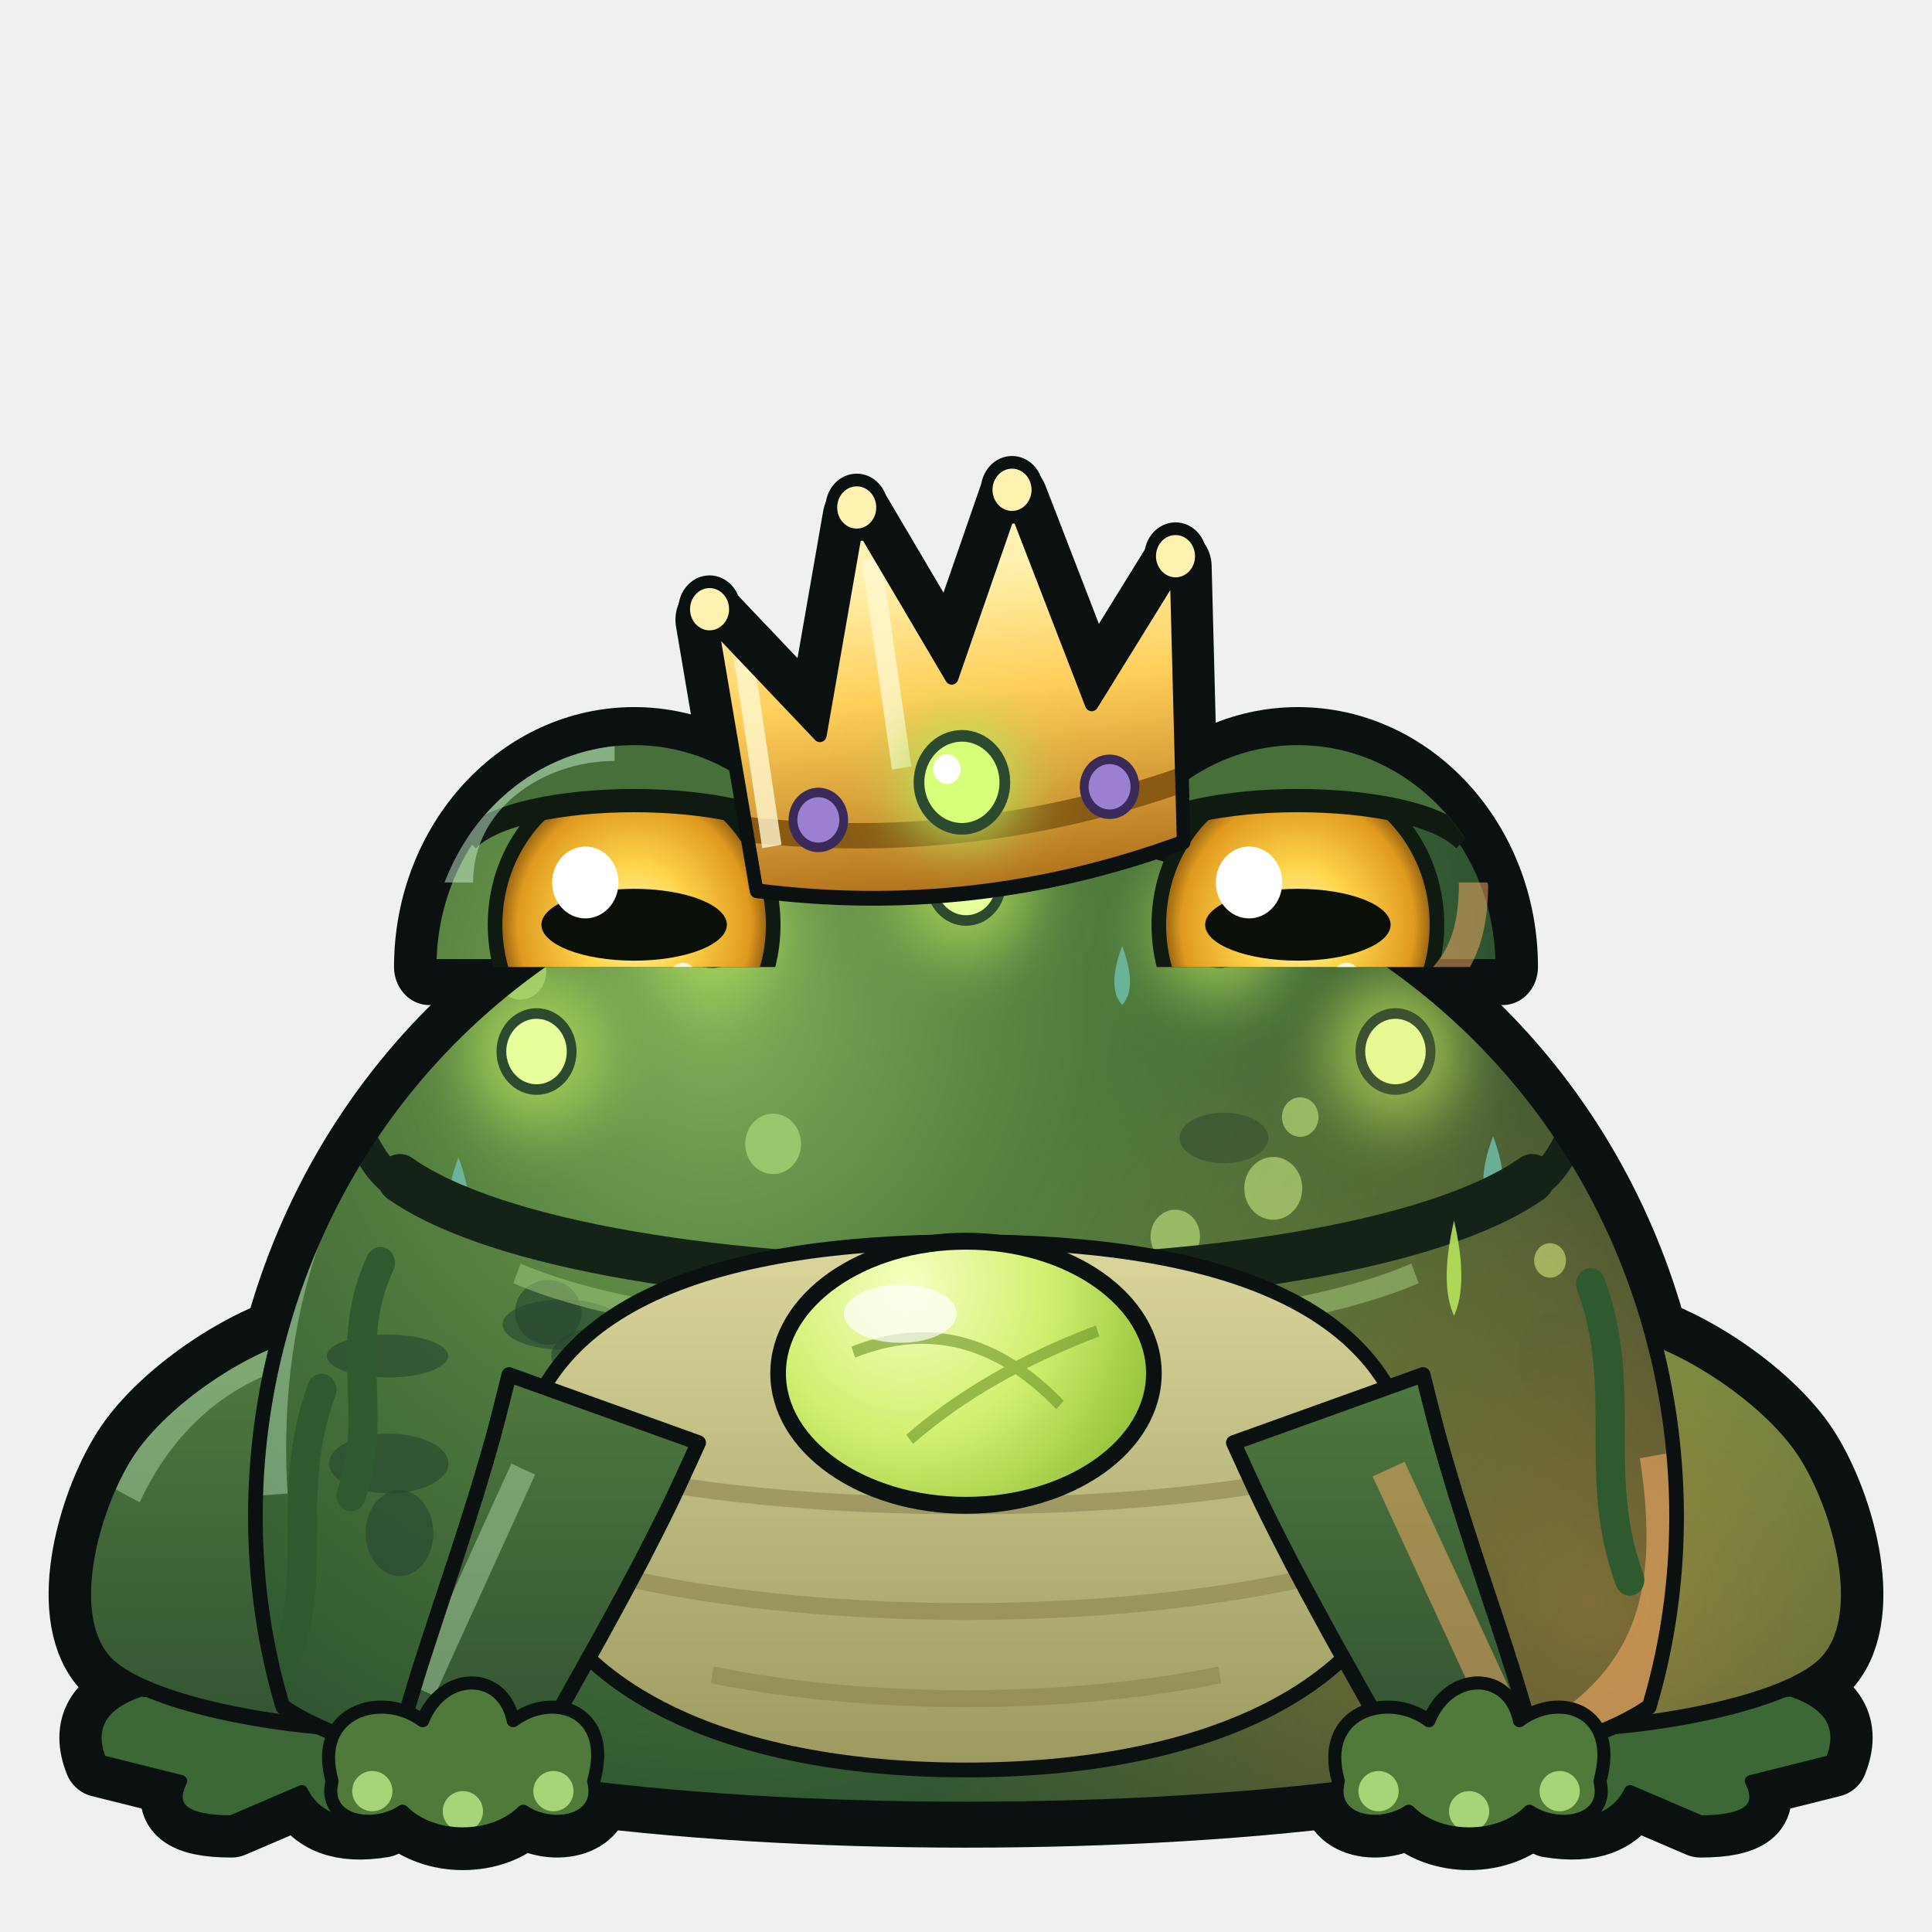
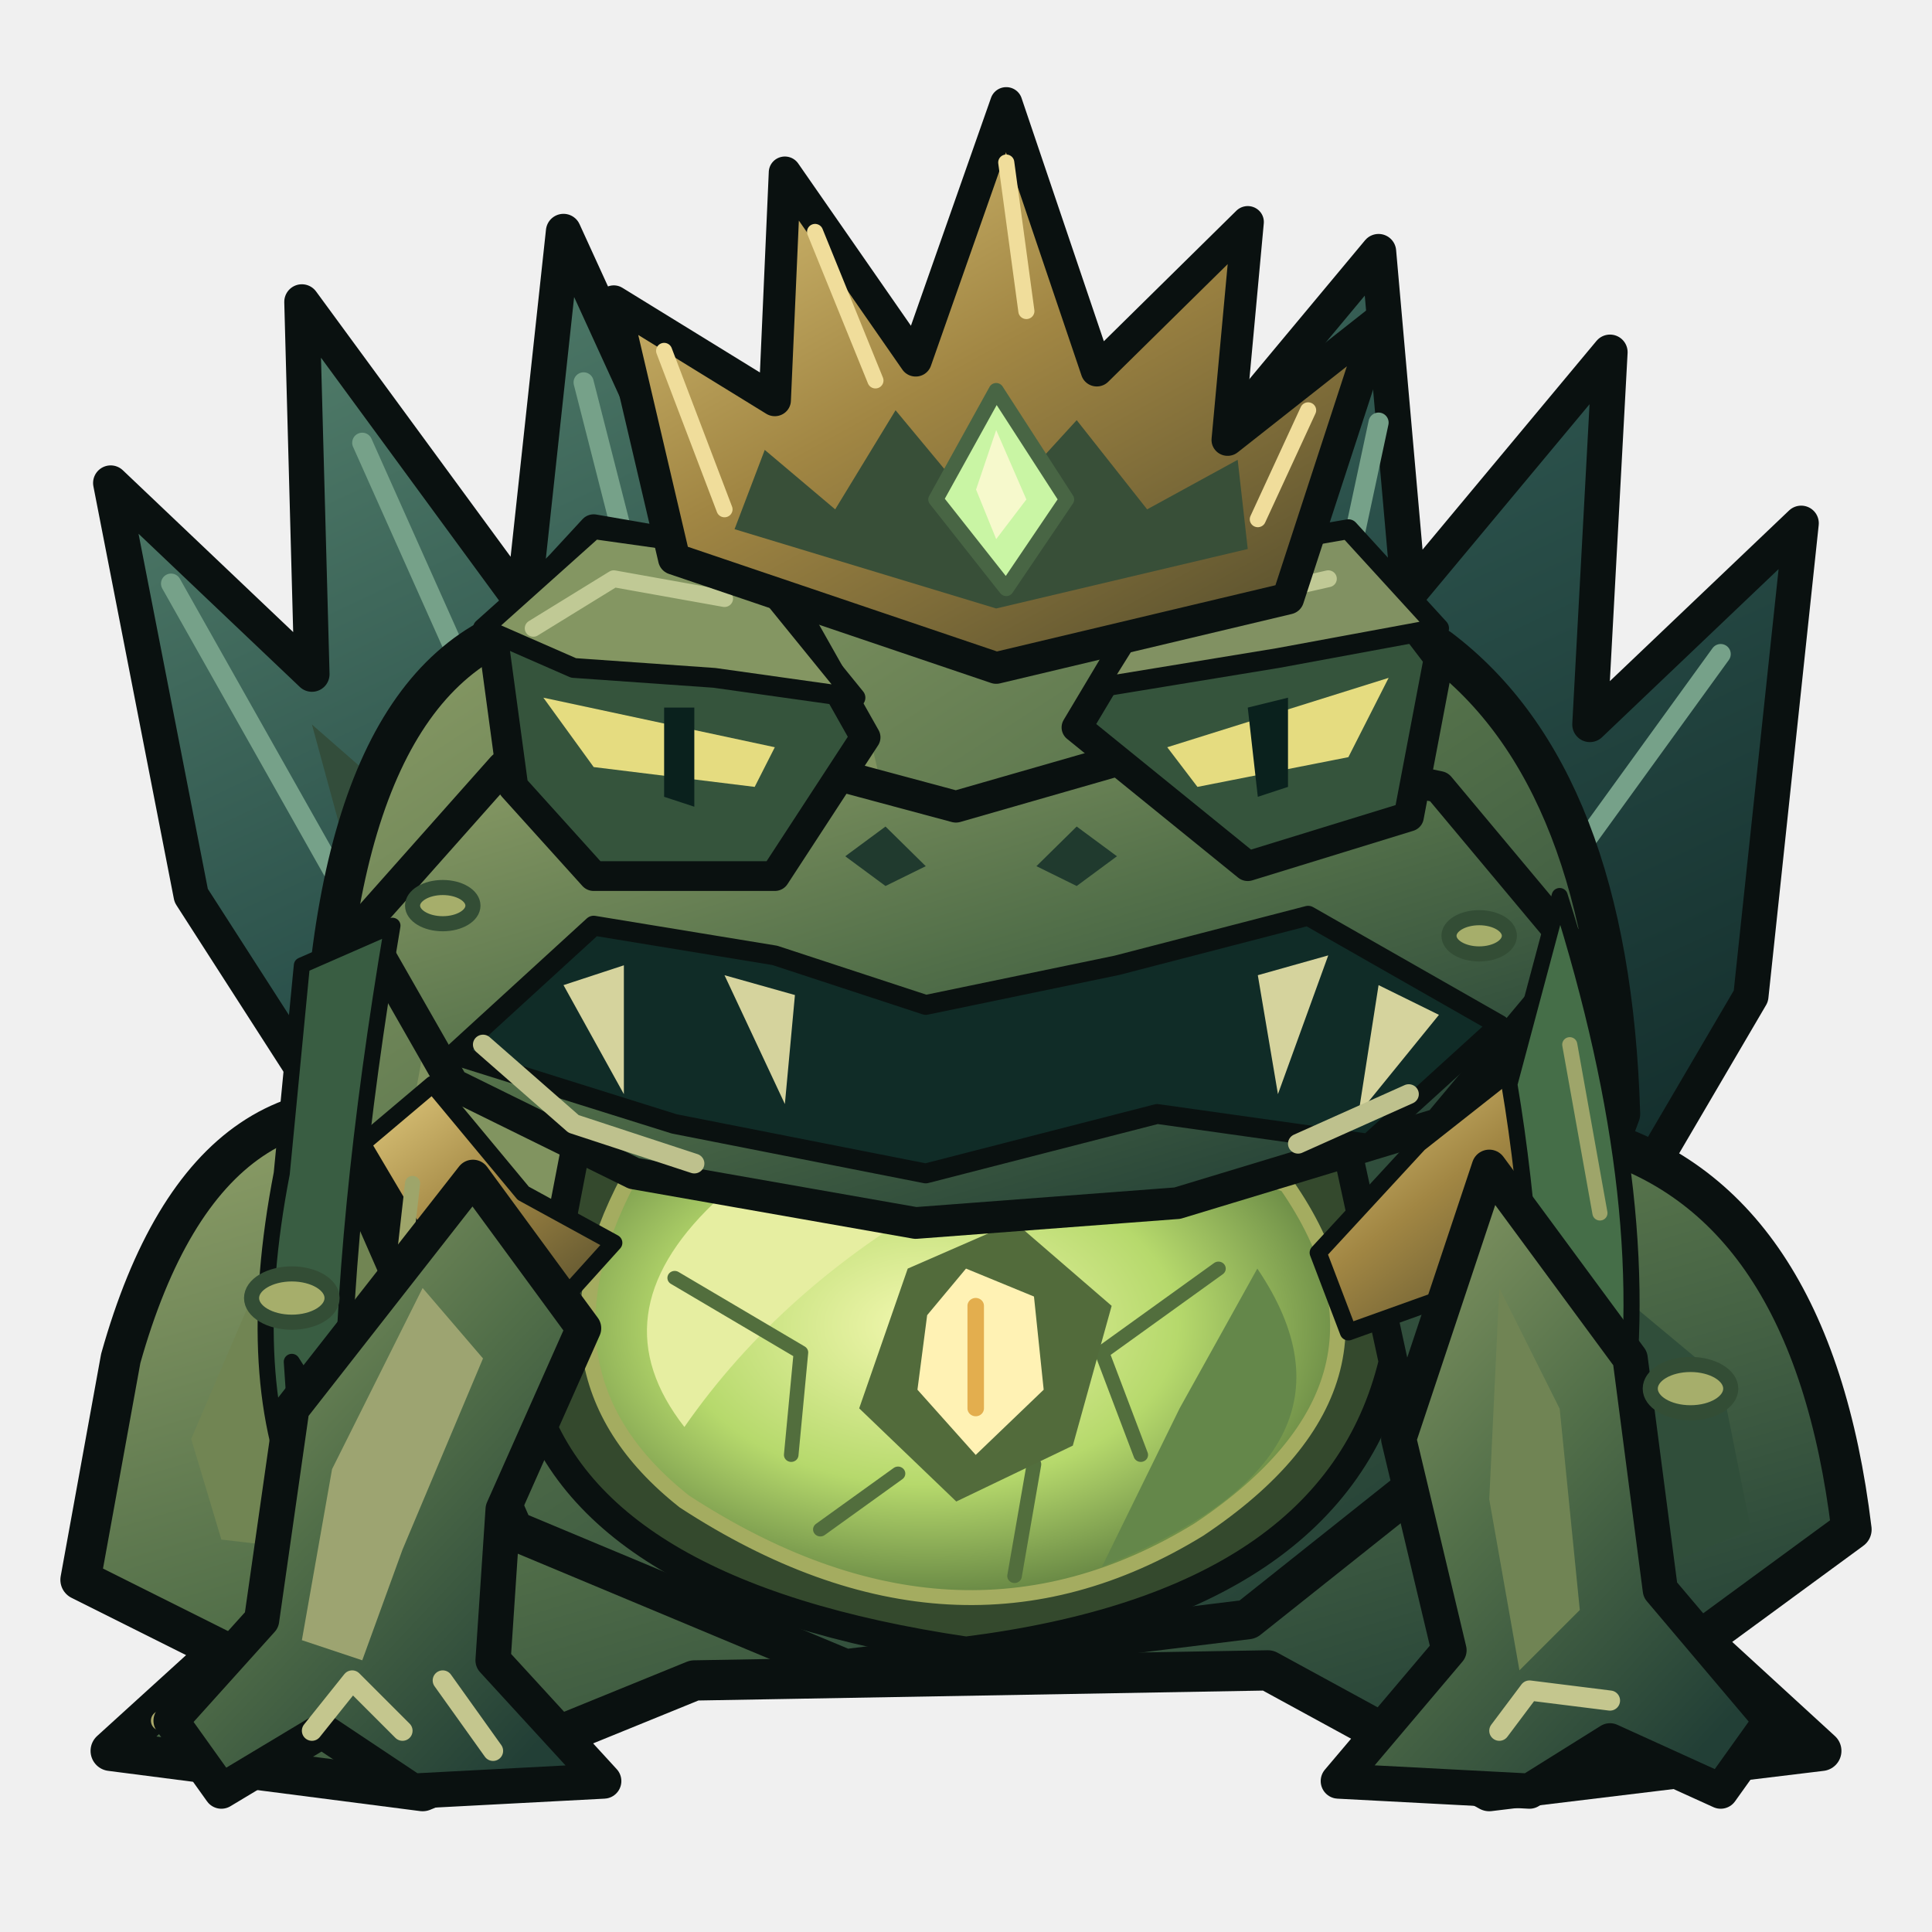
<svg xmlns="http://www.w3.org/2000/svg" viewBox="0 0 192 192" width="192" height="192">
  <defs>
-     <radialGradient id="bq3-skin" gradientUnits="userSpaceOnUse" cx="70" cy="104" r="104">
-       <stop offset="0" stop-color="#7fae58" />
-       <stop offset="0.32" stop-color="#55803f" />
-       <stop offset="0.68" stop-color="#355e33" />
-       <stop offset="1" stop-color="#1f3a2a" />
+     <linearGradient id="hl-marshqueen-3-skin" x1="0" y1="0" x2="0.75" y2="1">
+       <stop stop-color="#91a169" />
+       <stop offset=".52" stop-color="#526f49" />
+       <stop offset="1" stop-color="#223f36" />
+     </linearGradient>
+     <linearGradient id="hl-marshqueen-3-fin" x1="0" y1="0" x2="0.75" y2="1">
+       <stop stop-color="#5a8771" />
+       <stop offset=".52" stop-color="#2b514b" />
+       <stop offset="1" stop-color="#142f2d" />
+     </linearGradient>
+     <linearGradient id="hl-marshqueen-3-brass" x1="0" y1="0" x2="0.75" y2="1">
+       <stop stop-color="#e3cc80" />
+       <stop offset=".52" stop-color="#a18643" />
+       <stop offset="1" stop-color="#5c532f" />
+     </linearGradient>
+     <radialGradient id="hl-marshqueen-3-sac" cx=".45" cy=".42" r=".65">
+       <stop stop-color="#f3f8b0" />
+       <stop offset=".52" stop-color="#b6d96c" />
+       <stop offset="1" stop-color="#517039" />
    </radialGradient>
-     <linearGradient id="bq3-belly" gradientUnits="userSpaceOnUse" x1="0" y1="124" x2="0" y2="176">
-       <stop offset="0" stop-color="#dcd89e" />
-       <stop offset="1" stop-color="#9c9a5e" />
-     </linearGradient>
-     <radialGradient id="bq3-sac" gradientUnits="userSpaceOnUse" cx="90" cy="130" r="32">
-       <stop offset="0" stop-color="#f6ffc0" />
-       <stop offset="0.45" stop-color="#d2f070" />
-       <stop offset="0.85" stop-color="#94c23a" />
-       <stop offset="1" stop-color="#6a9228" />
-     </radialGradient>
-     <radialGradient id="bq3-iris" gradientUnits="userSpaceOnUse" cx="0" cy="0" r="14">
-       <stop offset="0" stop-color="#fff6b8" />
-       <stop offset="0.4" stop-color="#ffd54a" />
-       <stop offset="0.85" stop-color="#e09a1f" />
-       <stop offset="1" stop-color="#8a5a10" />
-     </radialGradient>
-     <linearGradient id="bq3-gold" gradientUnits="userSpaceOnUse" x1="0" y1="62" x2="0" y2="92">
-       <stop offset="0" stop-color="#fff2b0" />
-       <stop offset="0.4" stop-color="#ffcf5a" />
-       <stop offset="1" stop-color="#b4741c" />
-     </linearGradient>
-     <linearGradient id="bq3-limb" gradientUnits="userSpaceOnUse" x1="0" y1="120" x2="0" y2="182">
-       <stop offset="0" stop-color="#5a8a42" />
-       <stop offset="1" stop-color="#2c4a30" />
-     </linearGradient>
-     <radialGradient id="bq3-warm" gradientUnits="userSpaceOnUse" cx="160" cy="160" r="70">
-       <stop offset="0" stop-color="#ffb547" stop-opacity="0.42" />
-       <stop offset="1" stop-color="#ffb547" stop-opacity="0" />
-     </radialGradient>
-     <filter id="bq3-glow" x="-60%" y="-60%" width="220%" height="220%">
-       <feGaussianBlur stdDeviation="3" />
-     </filter>
-     <filter id="bq3-glow2" x="-60%" y="-60%" width="220%" height="220%">
-       <feGaussianBlur stdDeviation="5" />
-     </filter>
  </defs>
-   <g>
-     <path d="M 32 170 L 14 168 Q 8 170 10 175 L 18 177 Q 16 181 23 181 L 30 178 Q 32 182 38 181 L 42 175 Z" fill="#0a1110" stroke="#0a1110" stroke-width="7.2" stroke-linejoin="round" stroke-linecap="round" />
-     <path d="M 8 166 C 3.33 161.67 6.33 151.33 10 146 C 13.67 140.67 23.33 134.67 30 134 C 36.67 133.33 46 137.33 50 142 C 54 146.67 56 157 54 162 C 52 167 45.67 171.33 38 172 C 30.33 172.67 12.67 170.33 8 166 Z" transform="translate(96 178) scale(0.97 1.05) translate(-96 -178)" fill="#0a1110" stroke="#0a1110" stroke-width="7.2" stroke-linejoin="round" stroke-linecap="round" />
-     <path d="M 160 170 L 178 168 Q 184 170 182 175 L 174 177 Q 176 181 169 181 L 162 178 Q 160 182 154 181 L 150 175 Z" fill="#0a1110" stroke="#0a1110" stroke-width="7.2" stroke-linejoin="round" stroke-linecap="round" />
-     <path d="M 184 166 C 188.67 161.67 185.67 151.33 182 146 C 178.33 140.67 168.67 134.67 162 134 C 155.33 133.33 146 137.33 142 142 C 138 146.67 136 157 138 162 C 140 167 146.33 171.33 154 172 C 161.67 172.67 179.33 170.33 184 166 Z" transform="translate(96 178) scale(0.97 1.05) translate(-96 -178)" fill="#0a1110" stroke="#0a1110" stroke-width="7.2" stroke-linejoin="round" stroke-linecap="round" />
-     <path d="M 41 100 A 21 21 0 1 1 83 100 Z" transform="translate(96 178) scale(0.97 1.05) translate(-96 -178)" fill="#0a1110" stroke="#0a1110" stroke-width="7.2" stroke-linejoin="round" stroke-linecap="round" />
-     <path d="M 109 100 A 21 21 0 1 1 151 100 Z" transform="translate(96 178) scale(0.97 1.05) translate(-96 -178)" fill="#0a1110" stroke="#0a1110" stroke-width="7.2" stroke-linejoin="round" stroke-linecap="round" />
-     <path d="M 26 170 C 15 136 36 90 96 86 C 156 90 177 136 166 170 C 146 183 46 183 26 170 Z" transform="translate(96 178) scale(0.97 1.05) translate(-96 -178)" fill="#0a1110" stroke="#0a1110" stroke-width="7.2" stroke-linejoin="round" stroke-linecap="round" />
-     <path d="M 50.59 136.62 C 50.33 137.63 49.59 140.67 49.05 142.65 C 48.5 144.64 47.92 146.59 47.32 148.56 C 46.71 150.53 46.06 152.51 45.43 154.48 C 44.79 156.44 44.13 158.4 43.49 160.34 C 42.86 162.27 42.22 164.2 41.63 166.06 C 41.05 167.92 40.27 170.59 40 171.5 L 52 176.5 C 52.44 175.69 53.74 173.29 54.66 171.62 C 55.59 169.95 56.56 168.25 57.54 166.48 C 58.53 164.71 59.56 162.89 60.57 161.02 C 61.59 159.16 62.63 157.24 63.65 155.3 C 64.66 153.35 65.7 151.31 66.66 149.33 C 67.62 147.34 68.95 144.37 69.41 143.38 Z" fill="#0a1110" stroke="#0a1110" stroke-width="7.2" stroke-linejoin="round" stroke-linecap="round" />
-     <path d="M 33 177 C 31 170 38 168 42 171 C 44 166 50 166 51 171 C 55 168 61 170 59 177 C 60 181 55 182 52 180 C 49 183 43 183 40 180 C 37 182 32 181 33 177 Z" fill="#0a1110" stroke="#0a1110" stroke-width="7.2" stroke-linejoin="round" stroke-linecap="round" />
-     <path d="M 122.59 143.38 C 123.05 144.37 124.38 147.34 125.34 149.33 C 126.3 151.31 127.34 153.35 128.35 155.3 C 129.37 157.24 130.41 159.16 131.43 161.02 C 132.44 162.89 133.47 164.71 134.46 166.48 C 135.44 168.25 136.41 169.95 137.34 171.62 C 138.26 173.29 139.56 175.69 140 176.5 L 152 171.5 C 151.73 170.59 150.95 167.92 150.37 166.06 C 149.78 164.2 149.14 162.27 148.51 160.34 C 147.87 158.4 147.21 156.44 146.57 154.48 C 145.94 152.51 145.29 150.53 144.68 148.56 C 144.08 146.59 143.5 144.64 142.95 142.65 C 142.41 140.67 141.67 137.63 141.41 136.62 Z" fill="#0a1110" stroke="#0a1110" stroke-width="7.2" stroke-linejoin="round" stroke-linecap="round" />
-     <path d="M 133 177 C 131 170 138 168 142 171 C 144 166 150 166 151 171 C 155 168 161 170 159 177 C 160 181 155 182 152 180 C 149 183 143 183 140 180 C 137 182 132 181 133 177 Z" fill="#0a1110" stroke="#0a1110" stroke-width="7.2" stroke-linejoin="round" stroke-linecap="round" />
-     <path d="M 74 90.5 L 72 64.5 L 82 76.5 L 88 56.5 L 96 72.5 L 104 56.5 L 110 76.5 L 120 64.5 L 118 90.5 Q 96 95.5 74 90.5 Z" transform="translate(96 178) scale(0.97 1.05) translate(-96 -178) rotate(-6 96 86.5)" fill="#0a1110" stroke="#0a1110" stroke-width="7.2" stroke-linejoin="round" stroke-linecap="round" />
-   </g>
-   <g>
-     <g>
-       <path d="M 32 170 L 14 168 Q 8 170 10 175 L 18 177 Q 16 181 23 181 L 30 178 Q 32 182 38 181 L 42 175 Z" fill="#3c6836" />
-       <path d="M 32 170 L 14 168 Q 8 170 10 175 L 18 177 Q 16 181 23 181 L 30 178 Q 32 182 38 181 L 42 175 Z" fill="none" stroke="#0a1110" stroke-width="1.2" stroke-linejoin="round" stroke-linecap="round" />
+   <g stroke-linejoin="round" stroke-linecap="round">
+     <g transform="rotate(0 96 125)">
+       <path d="M37 117 19 89 11 48 31 67 30 30 52 60 56 23 72 58 92 47 117 49 137 25 140 59 160 35 158 72 179 52 174 99 157 128Z" fill="url(#hl-marshqueen-3-fin)" stroke="#0a1110" stroke-width="3.5" />
+       <path d="M17 58 39 97 52 111M36 44 57 91M58 38 70 85M150 94 171 65M137 42 128 84" fill="none" stroke="#76a189" stroke-width="2" />
+       <path d="M31 72 40 105 29 101 35 119 46 127 55 113 47 86Z" fill="#334d3b" stroke="none" stroke-width="3" />
    </g>
-     <g transform="translate(96 178) scale(0.97 1.05) translate(-96 -178)">
-       <path d="M 8 166 C 3.33 161.67 6.33 151.33 10 146 C 13.67 140.67 23.33 134.67 30 134 C 36.67 133.33 46 137.33 50 142 C 54 146.67 56 157 54 162 C 52 167 45.67 171.33 38 172 C 30.33 172.67 12.67 170.33 8 166 Z" fill="url(#bq3-limb)" />
-       <clipPath id="bq3-c1">
-         <path d="M 8 166 C 3.33 161.67 6.33 151.33 10 146 C 13.67 140.67 23.33 134.67 30 134 C 36.67 133.33 46 137.33 50 142 C 54 146.67 56 157 54 162 C 52 167 45.67 171.33 38 172 C 30.33 172.67 12.67 170.33 8 166 Z" />
-       </clipPath>
-       <g clip-path="url(#bq3-c1)">
-         <path d="M 10 150 C 16 138 28 134 38 136" fill="none" stroke="#c8f0c0" stroke-width="3" opacity="0.4" />
+     <path d="M46 112 Q21 103 12 135 L8 157 22 164 11 174 42 178 69 167 126 166 148 178 181 174 169 163 184 152 Q180 119 158 113Z" fill="url(#hl-marshqueen-3-skin)" stroke="#0a1110" stroke-width="4" />
+     <path d="M28 122 19 143 22 153 39 155 49 142 46 123Z" fill="#718553" stroke="none" stroke-width="3" />
+     <path d="M153 122 171 137 174 152 162 157 145 143Z" fill="#304e3a" stroke="none" stroke-width="3" />
+     <path d="M16 171 28 168 36 174M151 174 163 168 175 171" fill="none" stroke="#acaa6b" stroke-width="2" />
+     <g transform="translate(96 157) scale(1 0.985) translate(-96 -157)">
+       <path d="M32 108 Q33 65 54 60 L68 53 119 52 143 63 Q160 76 161 110 L150 140 124 161 84 166 51 152Z" fill="url(#hl-marshqueen-3-skin)" stroke="#0a1110" stroke-width="4" />
+       <path d="M44 93 47 77 67 67 86 70 92 96 69 110 52 127 40 115Z" fill="#819460" stroke="none" stroke-width="3" />
+       <path d="M123 68 144 77 154 98 146 124 125 137 114 114Z" fill="#304e3c" stroke="none" stroke-width="3" />
+       <g transform="translate(96 135) scale(0.965 0.94) translate(-96 -135)">
+         <path d="M56 111 Q94 98 135 111 L140 135 Q134 161 96 166 Q57 160 51 138Z" fill="#34492d" stroke="#0a1110" stroke-width="3" />
+         <path d="M62 114 Q97 105 129 116 Q143 137 120 153 Q95 169 67 150 Q50 136 62 114Z" fill="url(#hl-marshqueen-3-sac)" stroke="#a4ac60" stroke-width="1.6" />
+         <path d="M70 118 Q85 113 94 117 Q77 127 67 142 Q58 130 70 118Z" fill="#e6eea1" stroke="none" stroke-width="3" />
+         <path d="M126 125 Q139 145 110 157 L118 140Z" fill="#64874a" stroke="none" stroke-width="3" />
+         <path d="M66 126 79 134 78 145M122 125 110 134 114 145M81 153 89 147M101 158 103 146" fill="none" stroke="#526e3d" stroke-width="1.5" />
+         <path d="M90 125 101 120 111 129 107 144 95 150 85 140Z" fill="#526b3b" stroke="none" stroke-width="3" />
+         <path d="M96 125 103 128 104 138 97 145 91 138 92 130Z" fill="#fff2b4" stroke="none" stroke-width="3" />
+         <path d="M97 129 97 140" fill="none" stroke="#e3ae4e" stroke-width="1.7" />
      </g>
-       <path d="M 8 166 C 3.33 161.67 6.33 151.33 10 146 C 13.67 140.67 23.33 134.67 30 134 C 36.67 133.33 46 137.33 50 142 C 54 146.67 56 157 54 162 C 52 167 45.67 171.33 38 172 C 30.33 172.67 12.67 170.33 8 166 Z" fill="none" stroke="#0a1110" stroke-width="1.5" stroke-linejoin="round" stroke-linecap="round" />
+       <path d="M36 91 50 75 73 73 95 79 119 72 143 77 157 94 143 111 117 119 91 121 63 116 45 107Z" fill="url(#hl-marshqueen-3-skin)" stroke="#0a1110" stroke-width="3.2" />
+       <path d="M45 104 59 91 77 94 92 99 111 95 130 90 149 101 136 113 115 110 92 116 67 111Z" fill="#102c27" stroke="#0a1110" stroke-width="2" />
+       <path d="M56 97 62 95 62 108ZM72 96 79 98 78 109ZM125 96 132 94 127 108ZM137 97 143 100 135 110Z" fill="#d5d39d" stroke="none" stroke-width="3" />
+       <path d="M48 103 57 111 69 115M129 113 140 108" fill="none" stroke="#bec18d" stroke-width="2" />
+       <path d="M51 77 49 62 59 51 76 54 86 72 77 86 59 86Z" fill="#35543c" stroke="#0a1110" stroke-width="3" />
+       <path d="M107 71 117 54 134 52 143 64 140 80 124 85Z" fill="#35543c" stroke="#0a1110" stroke-width="3" />
+       <path d="M54 68 77 73 75 77 59 75Z" fill="#e5dc80" stroke="none" stroke-width="3" />
+       <path d="M116 73 138 66 134 74 119 77Z" fill="#e5dc80" stroke="none" stroke-width="3" />
+       <path d="M66 69 69 69 69 79 66 78ZM124 69 128 68 128 77 125 78Z" fill="#0a211d" stroke="none" stroke-width="3" />
+       <path d="M48 61 59 51 73 53 85 68 71 66 57 65Z" fill="#849662" stroke="#0a1110" stroke-width="2" />
+       <path d="M109 67 117 54 134 51 143 61 127 64Z" fill="#819162" stroke="#0a1110" stroke-width="2" />
+       <path d="M53 61 61 56 72 58M119 59 132 56" fill="none" stroke="#c0c995" stroke-width="1.7" />
+       <path d="M84 84 88 81 92 85 88 87ZM103 85 107 81 111 84 107 87Z" fill="#203a2e" stroke="none" stroke-width="3" />
+       <path d="M67 54 61 28 77 38 78 15 91 34 100 8 109 35 124 20 122 42 137 30 128 58 99 65Z" fill="url(#hl-marshqueen-3-brass)" stroke="#0a1110" stroke-width="3.2" />
+       <path d="M73 51 76 43 83 49 89 39 98 50 107 40 114 49 123 44 124 53 99 59Z" fill="#384f38" stroke="none" stroke-width="3" />
+       <path d="M99 37 106 48 100 57 93 48Z" fill="#c9f5a4" stroke="#486544" stroke-width="1.5" />
+       <path d="M99 41 102 48 99 52 97 47Z" fill="#f6f9cc" stroke="none" stroke-width="3" />
+       <path d="M66 33 72 49M81 21 87 36M100 14 102 29M125 50 130 39" fill="none" stroke="#f0dd9b" stroke-width="1.6" />
+       <path d="M43 107 52 118 61 123 53 132 43 125 36 113Z" fill="url(#hl-marshqueen-3-brass)" stroke="#0a1110" stroke-width="1.7" />
+       <path d="M141 113 151 105 157 114 145 128 134 132 131 124Z" fill="url(#hl-marshqueen-3-brass)" stroke="#0a1110" stroke-width="1.7" />
+       <path d="M39 91 Q34 121 34 143 L29 135 30 150 Q24 137 28 116 L30 95Z" fill="#395d42" stroke="#0a1110" stroke-width="1.6" />
+       <path d="M155 88 Q165 120 161 143 L156 132 153 151 Q153 125 150 107Z" fill="#456e48" stroke="#0a1110" stroke-width="1.6" />
+       <path d="M41 117 39 135M156 103 159 120" fill="none" stroke="#9ea56a" stroke-width="1.5" />
    </g>
-     <g>
-       <path d="M 160 170 L 178 168 Q 184 170 182 175 L 174 177 Q 176 181 169 181 L 162 178 Q 160 182 154 181 L 150 175 Z" fill="#3c6836" />
-       <path d="M 160 170 L 178 168 Q 184 170 182 175 L 174 177 Q 176 181 169 181 L 162 178 Q 160 182 154 181 L 150 175 Z" fill="none" stroke="#0a1110" stroke-width="1.2" stroke-linejoin="round" stroke-linecap="round" />
-     </g>
-     <g transform="translate(96 178) scale(0.97 1.05) translate(-96 -178)">
-       <path d="M 184 166 C 188.67 161.67 185.67 151.33 182 146 C 178.33 140.67 168.67 134.67 162 134 C 155.33 133.33 146 137.33 142 142 C 138 146.67 136 157 138 162 C 140 167 146.33 171.33 154 172 C 161.67 172.67 179.33 170.33 184 166 Z" fill="url(#bq3-limb)" />
-       <clipPath id="bq3-c3">
-         <path d="M 184 166 C 188.67 161.67 185.67 151.33 182 146 C 178.33 140.67 168.67 134.67 162 134 C 155.33 133.33 146 137.33 142 142 C 138 146.67 136 157 138 162 C 140 167 146.33 171.33 154 172 C 161.67 172.67 179.33 170.33 184 166 Z" />
-       </clipPath>
-       <g clip-path="url(#bq3-c3)">
-         <rect x="100" y="120" width="92" height="70" fill="url(#bq3-warm)" />
-       </g>
-       <path d="M 184 166 C 188.67 161.67 185.67 151.33 182 146 C 178.33 140.67 168.67 134.67 162 134 C 155.33 133.33 146 137.33 142 142 C 138 146.67 136 157 138 162 C 140 167 146.33 171.33 154 172 C 161.67 172.67 179.33 170.33 184 166 Z" fill="none" stroke="#0a1110" stroke-width="1.5" stroke-linejoin="round" stroke-linecap="round" />
-     </g>
-     <g transform="translate(96 178) scale(0.97 1.05) translate(-96 -178)">
-       <path d="M 41 100 A 21 21 0 1 1 83 100 Z" fill="url(#bq3-skin)" />
-       <path d="M 41 100 A 21 21 0 1 1 83 100 Z" fill="none" stroke="#0a1110" stroke-width="1.5" stroke-linejoin="round" stroke-linecap="round" />
-     </g>
-     <g transform="translate(96 178) scale(0.97 1.05) translate(-96 -178)">
-       <path d="M 109 100 A 21 21 0 1 1 151 100 Z" fill="url(#bq3-skin)" />
-       <path d="M 109 100 A 21 21 0 1 1 151 100 Z" fill="none" stroke="#0a1110" stroke-width="1.5" stroke-linejoin="round" stroke-linecap="round" />
-     </g>
-     <g transform="translate(96 178) scale(0.97 1.05) translate(-96 -178)">
-       <path d="M 26 170 C 15 136 36 90 96 86 C 156 90 177 136 166 170 C 146 183 46 183 26 170 Z" fill="url(#bq3-skin)" />
-       <clipPath id="bq3-c6">
-         <path d="M 26 170 C 15 136 36 90 96 86 C 156 90 177 136 166 170 C 146 183 46 183 26 170 Z" />
-       </clipPath>
-       <g clip-path="url(#bq3-c6)">
-         <ellipse cx="34.07" cy="110.42" rx="3.91" ry="2.95" fill="#24452f" opacity="0.6" />
-         <ellipse cx="36.86" cy="146.99" rx="6.11" ry="2.82" fill="#24452f" opacity="0.6" />
-         <ellipse cx="71.92" cy="152.57" rx="5.65" ry="4.99" fill="#24452f" opacity="0.6" />
-         <ellipse cx="156.06" cy="137.1" rx="3.58" ry="4.36" fill="#24452f" opacity="0.6" />
-         <ellipse cx="118.13" cy="133.64" rx="5.62" ry="2.44" fill="#24452f" opacity="0.6" />
-         <ellipse cx="52.16" cy="148.07" rx="4.76" ry="3.93" fill="#24452f" opacity="0.6" />
-         <ellipse cx="53.2" cy="132.68" rx="3.41" ry="3.06" fill="#24452f" opacity="0.6" />
-         <ellipse cx="37.96" cy="153.58" rx="3.47" ry="4.07" fill="#24452f" opacity="0.6" />
-         <ellipse cx="59.9" cy="136.74" rx="6.39" ry="2.82" fill="#24452f" opacity="0.6" />
-         <ellipse cx="122.43" cy="116.18" rx="4.55" ry="2.39" fill="#24452f" opacity="0.6" />
-         <ellipse cx="36.73" cy="136.82" rx="6.22" ry="2.03" fill="#24452f" opacity="0.6" />
-         <ellipse cx="54.7" cy="133.84" rx="6.18" ry="2.37" fill="#24452f" opacity="0.6" />
-         <circle cx="155.84" cy="127.77" r="1.63" fill="#a8d478" opacity="0.75" />
-         <circle cx="130.24" cy="114.2" r="1.87" fill="#a8d478" opacity="0.75" />
-         <circle cx="115.61" cy="137.77" r="2.34" fill="#a8d478" opacity="0.75" />
-         <circle cx="50.34" cy="100.42" r="2.66" fill="#a8d478" opacity="0.75" />
-         <circle cx="114.99" cy="139.02" r="2.81" fill="#a8d478" opacity="0.75" />
-         <circle cx="103.86" cy="144.69" r="1.66" fill="#a8d478" opacity="0.75" />
-         <circle cx="95.18" cy="145.38" r="3.16" fill="#a8d478" opacity="0.75" />
-         <circle cx="117.44" cy="125.5" r="2.53" fill="#a8d478" opacity="0.75" />
-         <circle cx="76.24" cy="116.74" r="2.86" fill="#a8d478" opacity="0.75" />
-         <circle cx="127.48" cy="120.95" r="2.97" fill="#a8d478" opacity="0.75" />
-         <circle cx="52" cy="108" r="7" fill="#b6e35a" filter="url(#bq3-glow)" opacity="0.7" />
-         <circle cx="52" cy="108" r="3.6" fill="#e6ff9a" stroke="#2c4a30" stroke-width="1" />
-         <circle cx="70" cy="96" r="7" fill="#b6e35a" filter="url(#bq3-glow)" opacity="0.7" />
-         <circle cx="70" cy="96" r="3.6" fill="#e6ff9a" stroke="#2c4a30" stroke-width="1" />
-         <circle cx="122" cy="96" r="7" fill="#b6e35a" filter="url(#bq3-glow)" opacity="0.7" />
-         <circle cx="122" cy="96" r="3.6" fill="#e6ff9a" stroke="#2c4a30" stroke-width="1" />
-         <circle cx="140" cy="108" r="7" fill="#b6e35a" filter="url(#bq3-glow)" opacity="0.7" />
-         <circle cx="140" cy="108" r="3.6" fill="#e6ff9a" stroke="#2c4a30" stroke-width="1" />
-         <circle cx="96" cy="92" r="7" fill="#b6e35a" filter="url(#bq3-glow)" opacity="0.7" />
-         <circle cx="96" cy="92" r="3.6" fill="#e6ff9a" stroke="#2c4a30" stroke-width="1" />
-         <rect x="80" y="100" width="112" height="90" fill="url(#bq3-warm)" />
-         <path d="M 24 150 C 22 120 40 96 76 89" fill="none" stroke="#c8f0d0" stroke-width="5" opacity="0.4" />
-         <path d="M 168 146 C 170 158 168 166 160 172" fill="none" stroke="#ffb067" stroke-width="6" opacity="0.55" />
-         <path d="M 30 140 C 26 150 30 158 26 166 M 36 128 C 32 136 36 142 33 150 M 160 130 C 164 140 160 148 164 158" fill="none" stroke="#2f5a30" stroke-width="3" stroke-linecap="round" />
-         <path d="M 44 118 q -2 5 0 7 q 2 -2 0 -7 Z M 150 116 q -2 5 0 7 q 2 -2 0 -7 Z M 112 98 q -1.6 4 0 5.6 q 1.6 -1.6 0 -5.6 Z" fill="#6fc0b0" opacity="0.8" />
-         <path d="M 38 120 C 58 133 134 133 154 120" fill="none" stroke="#142218" stroke-width="4.6" stroke-linecap="round" />
-         <path d="M 34 116 C 36 120 38 121 40 121 M 158 116 C 156 120 154 121 152 121" fill="none" stroke="#142218" stroke-width="3" stroke-linecap="round" />
-         <path d="M 50 129 C 70 137 122 137 142 129" fill="none" stroke="#a8d080" stroke-width="2" opacity="0.5" />
-         <path d="M 146 124 q -1.5 6 0 9 q 1.5 -3 0 -9 Z" fill="#b6e35a" opacity="0.9" />
-       </g>
-       <path d="M 26 170 C 15 136 36 90 96 86 C 156 90 177 136 166 170 C 146 183 46 183 26 170 Z" fill="none" stroke="#0a1110" stroke-width="1.5" stroke-linejoin="round" stroke-linecap="round" />
-     </g>
-     <g transform="translate(96 178) scale(0.97 1.05) translate(-96 -178)">
-       <path d="M 50 150 C 50 132 70 126 96 126 C 122 126 142 132 142 150 C 142 166 124 176 96 176 C 68 176 50 166 50 150 Z" fill="url(#bq3-belly)" />
-       <clipPath id="bq3-c7">
-         <path d="M 50 150 C 50 132 70 126 96 126 C 122 126 142 132 142 150 C 142 166 124 176 96 176 C 68 176 50 166 50 150 Z" />
-       </clipPath>
-       <g clip-path="url(#bq3-c7)">
-         <path d="M 60 148 C 80 152 112 152 132 148 M 62 158 C 82 162 110 162 130 158 M 70 167 C 86 170 106 170 122 167" fill="none" stroke="#8a8650" stroke-width="1.6" opacity="0.6" />
-       </g>
-       <path d="M 50 150 C 50 132 70 126 96 126 C 122 126 142 132 142 150 C 142 166 124 176 96 176 C 68 176 50 166 50 150 Z" fill="none" stroke="#0a1110" stroke-width="1.4" stroke-linejoin="round" stroke-linecap="round" />
-     </g>
-     <g transform="translate(96 178) scale(0.97 1.05) translate(-96 -178)">
-       <path d="M 76.75 138.45 A 19.25 12.5 0 1 0 115.25 138.45 A 19.25 12.5 0 1 0 76.75 138.45 Z" fill="url(#bq3-sac)" />
-       <clipPath id="bq3-c8">
-         <path d="M 76.75 138.45 A 19.25 12.5 0 1 0 115.25 138.45 A 19.25 12.5 0 1 0 76.75 138.45 Z" />
-       </clipPath>
-       <g clip-path="url(#bq3-c8)">
-         <path d="M 84.45 136.45 Q 96 132.2 105.63 141.45 M 90.23 144.7 Q 98 138.45 109.48 134.45" fill="none" stroke="#6a9228" stroke-width="1.1" opacity="0.6" />
-         <ellipse cx="89.26" cy="132.82" rx="5.78" ry="2.75" fill="#ffffff" opacity="0.7" />
-       </g>
-       <path d="M 76.75 138.45 A 19.25 12.5 0 1 0 115.25 138.45 A 19.25 12.5 0 1 0 76.75 138.45 Z" fill="none" stroke="#0a1110" stroke-width="1.6" stroke-linejoin="round" stroke-linecap="round" />
-     </g>
-     <g>
-       <path d="M 50.59 136.62 C 50.33 137.63 49.59 140.67 49.05 142.65 C 48.5 144.64 47.92 146.59 47.32 148.56 C 46.71 150.53 46.06 152.51 45.43 154.48 C 44.79 156.44 44.13 158.4 43.49 160.34 C 42.86 162.27 42.22 164.2 41.63 166.06 C 41.05 167.92 40.27 170.59 40 171.5 L 52 176.5 C 52.44 175.69 53.74 173.29 54.66 171.62 C 55.59 169.95 56.56 168.25 57.54 166.48 C 58.53 164.71 59.56 162.89 60.57 161.02 C 61.59 159.16 62.63 157.24 63.65 155.3 C 64.66 153.35 65.7 151.31 66.66 149.33 C 67.62 147.34 68.95 144.37 69.41 143.38 Z" fill="url(#bq3-limb)" />
-       <clipPath id="bq3-c9">
-         <path d="M 50.59 136.62 C 50.33 137.63 49.59 140.67 49.05 142.65 C 48.5 144.64 47.92 146.59 47.32 148.56 C 46.71 150.53 46.06 152.51 45.43 154.48 C 44.79 156.44 44.13 158.4 43.49 160.34 C 42.86 162.27 42.22 164.2 41.63 166.06 C 41.05 167.92 40.27 170.59 40 171.5 L 52 176.5 C 52.44 175.69 53.74 173.29 54.66 171.62 C 55.59 169.95 56.56 168.25 57.54 166.48 C 58.53 164.71 59.56 162.89 60.57 161.02 C 61.59 159.16 62.63 157.24 63.65 155.3 C 64.66 153.35 65.7 151.31 66.66 149.33 C 67.62 147.34 68.95 144.37 69.41 143.38 Z" />
-       </clipPath>
-       <g clip-path="url(#bq3-c9)">
-         <path d="M 52 146 L 42 168" stroke="#c8f0c0" stroke-width="2.6" opacity="0.4" />
-       </g>
-       <path d="M 50.59 136.62 C 50.33 137.63 49.59 140.67 49.05 142.65 C 48.5 144.64 47.92 146.59 47.32 148.56 C 46.71 150.53 46.06 152.51 45.43 154.48 C 44.79 156.44 44.13 158.4 43.49 160.34 C 42.86 162.27 42.22 164.2 41.63 166.06 C 41.05 167.92 40.27 170.59 40 171.5 L 52 176.5 C 52.44 175.69 53.74 173.29 54.66 171.62 C 55.59 169.95 56.56 168.25 57.54 166.48 C 58.53 164.71 59.56 162.89 60.57 161.02 C 61.59 159.16 62.63 157.24 63.65 155.3 C 64.66 153.35 65.7 151.31 66.66 149.33 C 67.62 147.34 68.95 144.37 69.41 143.38 Z" fill="none" stroke="#0a1110" stroke-width="1.5" stroke-linejoin="round" stroke-linecap="round" />
-     </g>
-     <g>
-       <path d="M 33 177 C 31 170 38 168 42 171 C 44 166 50 166 51 171 C 55 168 61 170 59 177 C 60 181 55 182 52 180 C 49 183 43 183 40 180 C 37 182 32 181 33 177 Z" fill="#4f7a3a" />
-       <clipPath id="bq3-c10">
-         <path d="M 33 177 C 31 170 38 168 42 171 C 44 166 50 166 51 171 C 55 168 61 170 59 177 C 60 181 55 182 52 180 C 49 183 43 183 40 180 C 37 182 32 181 33 177 Z" />
-       </clipPath>
-       <g clip-path="url(#bq3-c10)">
-         <circle cx="37" cy="178" r="2" fill="#a8d478" />
-         <circle cx="46" cy="180" r="2" fill="#a8d478" />
-         <circle cx="55" cy="178" r="2" fill="#a8d478" />
-       </g>
-       <path d="M 33 177 C 31 170 38 168 42 171 C 44 166 50 166 51 171 C 55 168 61 170 59 177 C 60 181 55 182 52 180 C 49 183 43 183 40 180 C 37 182 32 181 33 177 Z" fill="none" stroke="#0a1110" stroke-width="1.3" stroke-linejoin="round" stroke-linecap="round" />
-     </g>
-     <g>
-       <path d="M 122.59 143.38 C 123.05 144.37 124.38 147.34 125.34 149.33 C 126.3 151.31 127.34 153.35 128.35 155.3 C 129.37 157.24 130.41 159.16 131.43 161.02 C 132.44 162.89 133.47 164.71 134.46 166.48 C 135.44 168.25 136.41 169.95 137.34 171.62 C 138.26 173.29 139.56 175.69 140 176.5 L 152 171.5 C 151.73 170.59 150.95 167.92 150.37 166.06 C 149.78 164.2 149.14 162.27 148.51 160.34 C 147.87 158.4 147.21 156.44 146.57 154.48 C 145.94 152.51 145.29 150.53 144.68 148.56 C 144.08 146.59 143.5 144.64 142.95 142.65 C 142.41 140.67 141.67 137.63 141.41 136.62 Z" fill="url(#bq3-limb)" />
-       <clipPath id="bq3-c11">
-         <path d="M 122.59 143.38 C 123.05 144.37 124.38 147.34 125.34 149.33 C 126.3 151.31 127.34 153.35 128.35 155.3 C 129.37 157.24 130.41 159.16 131.43 161.02 C 132.44 162.89 133.47 164.71 134.46 166.48 C 135.44 168.25 136.41 169.95 137.34 171.62 C 138.26 173.29 139.56 175.69 140 176.5 L 152 171.5 C 151.73 170.59 150.95 167.92 150.37 166.06 C 149.78 164.2 149.14 162.27 148.51 160.34 C 147.87 158.4 147.21 156.44 146.57 154.48 C 145.94 152.51 145.29 150.53 144.68 148.56 C 144.08 146.59 143.5 144.64 142.95 142.65 C 142.41 140.67 141.67 137.63 141.41 136.62 Z" />
-       </clipPath>
-       <g clip-path="url(#bq3-c11)">
-         <path d="M 138 146 L 150 172" stroke="#ffb067" stroke-width="3.5" opacity="0.5" />
-       </g>
-       <path d="M 122.59 143.38 C 123.05 144.37 124.38 147.34 125.34 149.33 C 126.3 151.31 127.34 153.35 128.35 155.3 C 129.37 157.24 130.41 159.16 131.43 161.02 C 132.44 162.89 133.47 164.71 134.46 166.48 C 135.44 168.25 136.41 169.95 137.34 171.62 C 138.26 173.29 139.56 175.69 140 176.5 L 152 171.5 C 151.73 170.59 150.95 167.92 150.37 166.06 C 149.78 164.2 149.14 162.27 148.51 160.34 C 147.87 158.4 147.21 156.44 146.57 154.48 C 145.94 152.51 145.29 150.53 144.68 148.56 C 144.08 146.59 143.5 144.64 142.95 142.65 C 142.41 140.67 141.67 137.63 141.41 136.62 Z" fill="none" stroke="#0a1110" stroke-width="1.5" stroke-linejoin="round" stroke-linecap="round" />
-     </g>
-     <g>
-       <path d="M 133 177 C 131 170 138 168 142 171 C 144 166 150 166 151 171 C 155 168 161 170 159 177 C 160 181 155 182 152 180 C 149 183 143 183 140 180 C 137 182 132 181 133 177 Z" fill="#4f7a3a" />
-       <clipPath id="bq3-c12">
-         <path d="M 133 177 C 131 170 138 168 142 171 C 144 166 150 166 151 171 C 155 168 161 170 159 177 C 160 181 155 182 152 180 C 149 183 143 183 140 180 C 137 182 132 181 133 177 Z" />
-       </clipPath>
-       <g clip-path="url(#bq3-c12)">
-         <circle cx="137" cy="178" r="2" fill="#a8d478" />
-         <circle cx="146" cy="180" r="2" fill="#a8d478" />
-         <circle cx="155" cy="178" r="2" fill="#a8d478" />
-       </g>
-       <path d="M 133 177 C 131 170 138 168 142 171 C 144 166 150 166 151 171 C 155 168 161 170 159 177 C 160 181 155 182 152 180 C 149 183 143 183 140 180 C 137 182 132 181 133 177 Z" fill="none" stroke="#0a1110" stroke-width="1.3" stroke-linejoin="round" stroke-linecap="round" />
-     </g>
-     <g transform="translate(96 178) scale(0.97 1.05) translate(-96 -178)">
-       <path d="M 41 100 A 21 21 0 1 1 83 100 Z" fill="none" />
-       <clipPath id="bq3-c13">
-         <path d="M 41 100 A 21 21 0 1 1 83 100 Z" />
-       </clipPath>
-       <g clip-path="url(#bq3-c13)">
-         <circle cx="62" cy="96" r="15" fill="#0f1a10" />
-         <g transform="translate(62 96)">
-           <circle r="13.5" fill="url(#bq3-iris)" />
-           <ellipse rx="9.5" ry="3.4" fill="#0a0f08" />
-           <circle cx="-5" cy="-4" r="3.4" fill="#ffffff" />
-           <circle cx="5" cy="5" r="1.4" fill="#ffffff" opacity="0.8" />
-         </g>
-         <path d="M 45 88 C 50 83 74 83 79 88 L 79 74 L 45 74 Z" fill="#466f39" />
-         <path d="M 45 88 C 50 83 74 83 79 88" fill="none" stroke="#0f1a10" stroke-width="2.2" />
-         <path d="M 47 105 C 54 110 70 110 77 105" fill="none" stroke="#0f1a10" stroke-width="1.6" />
-         <path d="M 44 92 C 44 84 52 79 60 79" fill="none" stroke="#c8f0d0" stroke-width="3" opacity="0.5" />
-       </g>
-     </g>
-     <g transform="translate(96 178) scale(0.97 1.05) translate(-96 -178)">
-       <path d="M 109 100 A 21 21 0 1 1 151 100 Z" fill="none" />
-       <clipPath id="bq3-c14">
-         <path d="M 109 100 A 21 21 0 1 1 151 100 Z" />
-       </clipPath>
-       <g clip-path="url(#bq3-c14)">
-         <circle cx="130" cy="96" r="15" fill="#0f1a10" />
-         <g transform="translate(130 96)">
-           <circle r="13.5" fill="url(#bq3-iris)" />
-           <ellipse rx="9.5" ry="3.4" fill="#0a0f08" />
-           <circle cx="-5" cy="-4" r="3.4" fill="#ffffff" />
-           <circle cx="5" cy="5" r="1.4" fill="#ffffff" opacity="0.8" />
-         </g>
-         <path d="M 113 88 C 118 83 142 83 147 88 L 147 74 L 113 74 Z" fill="#466f39" />
-         <path d="M 113 88 C 118 83 142 83 147 88" fill="none" stroke="#0f1a10" stroke-width="2.2" />
-         <path d="M 115 105 C 122 110 138 110 145 105" fill="none" stroke="#0f1a10" stroke-width="1.6" />
-         <path d="M 148 92 C 148 98 146 100 144 102" fill="none" stroke="#ffb067" stroke-width="3" opacity="0.5" />
-       </g>
-     </g>
-     <g transform="translate(96 178) scale(0.97 1.05) translate(-96 -178) rotate(-6 96 86.5)">
-       <path d="M 74 90.5 L 72 64.5 L 82 76.5 L 88 56.5 L 96 72.5 L 104 56.5 L 110 76.5 L 120 64.5 L 118 90.5 Q 96 95.5 74 90.5 Z" fill="url(#bq3-gold)" />
-       <clipPath id="bq3-c15">
-         <path d="M 74 90.5 L 72 64.5 L 82 76.5 L 88 56.5 L 96 72.5 L 104 56.5 L 110 76.5 L 120 64.5 L 118 90.5 Q 96 95.5 74 90.5 Z" />
-       </clipPath>
-       <g clip-path="url(#bq3-c15)">
-         <path d="M 73 84.5 Q 96 89.5 119 84.5" fill="none" stroke="#8a5a14" stroke-width="2.4" />
-         <path d="M 75 68.5 L 76 86.5 M 89 60.5 L 90 80.5" stroke="#fff8d0" stroke-width="2" opacity="0.8" />
-         <circle cx="96" cy="82.5" r="6" fill="#b6e35a" filter="url(#bq3-glow)" />
-         <circle cx="96" cy="82.5" r="4.4" fill="#d8ff7a" stroke="#2c4a30" stroke-width="1.1" />
-         <circle cx="94.6" cy="81.1" r="1.4" fill="#ffffff" />
-         <circle cx="81" cy="84.5" r="2.6" fill="#9b7fd1" stroke="#3a2a5a" stroke-width="0.9" />
-         <circle cx="111" cy="84.5" r="2.6" fill="#9b7fd1" stroke="#3a2a5a" stroke-width="0.9" />
-       </g>
-       <path d="M 74 90.5 L 72 64.5 L 82 76.5 L 88 56.5 L 96 72.5 L 104 56.5 L 110 76.5 L 120 64.5 L 118 90.5 Q 96 95.5 74 90.5 Z" fill="none" stroke="#0a1110" stroke-width="1.4" stroke-linejoin="round" stroke-linecap="round" />
-       <circle cx="72" cy="63.5" r="2.6" fill="#fff2b0" stroke="#0a1110" stroke-width="1.2" />
-       <circle cx="88" cy="55.5" r="2.6" fill="#fff2b0" stroke="#0a1110" stroke-width="1.2" />
-       <circle cx="104" cy="55.5" r="2.6" fill="#fff2b0" stroke="#0a1110" stroke-width="1.2" />
-       <circle cx="120" cy="63.5" r="2.6" fill="#fff2b0" stroke="#0a1110" stroke-width="1.2" />
-     </g>
+     <path d="M47 117 58 132 50 150 49 165 60 177 41 178 32 172 22 178 17 171 26 161 29 140Z" fill="url(#hl-marshqueen-3-skin)" stroke="#0a1110" stroke-width="3.5" />
+     <path d="M148 116 162 135 165 158 176 171 171 178 160 173 152 178 133 177 144 164 139 143Z" fill="url(#hl-marshqueen-3-skin)" stroke="#0a1110" stroke-width="3.5" />
+     <path d="M42 128 48 135 40 154 36 165 30 163 33 146Z" fill="#9da471" stroke="none" stroke-width="3" />
+     <path d="M149 128 155 140 157 160 151 166 148 149Z" fill="#708454" stroke="none" stroke-width="3" />
+     <path d="M31 172 35 167 40 172M44 167 49 174M149 172 152 168 160 169" fill="none" stroke="#c4c68e" stroke-width="2" />
+     <ellipse cx="29" cy="129" rx="4" ry="2.4" fill="#a6ae6b" stroke="#334d35" stroke-width="1.5" />
+     <ellipse cx="44" cy="90" rx="3" ry="1.8" fill="#a6ae6b" stroke="#334d35" stroke-width="1.5" />
+     <ellipse cx="147" cy="93" rx="3" ry="1.8" fill="#a6ae6b" stroke="#334d35" stroke-width="1.5" />
+     <ellipse cx="168" cy="138" rx="4" ry="2.4" fill="#a6ae6b" stroke="#334d35" stroke-width="1.5" />
  </g>
</svg>
